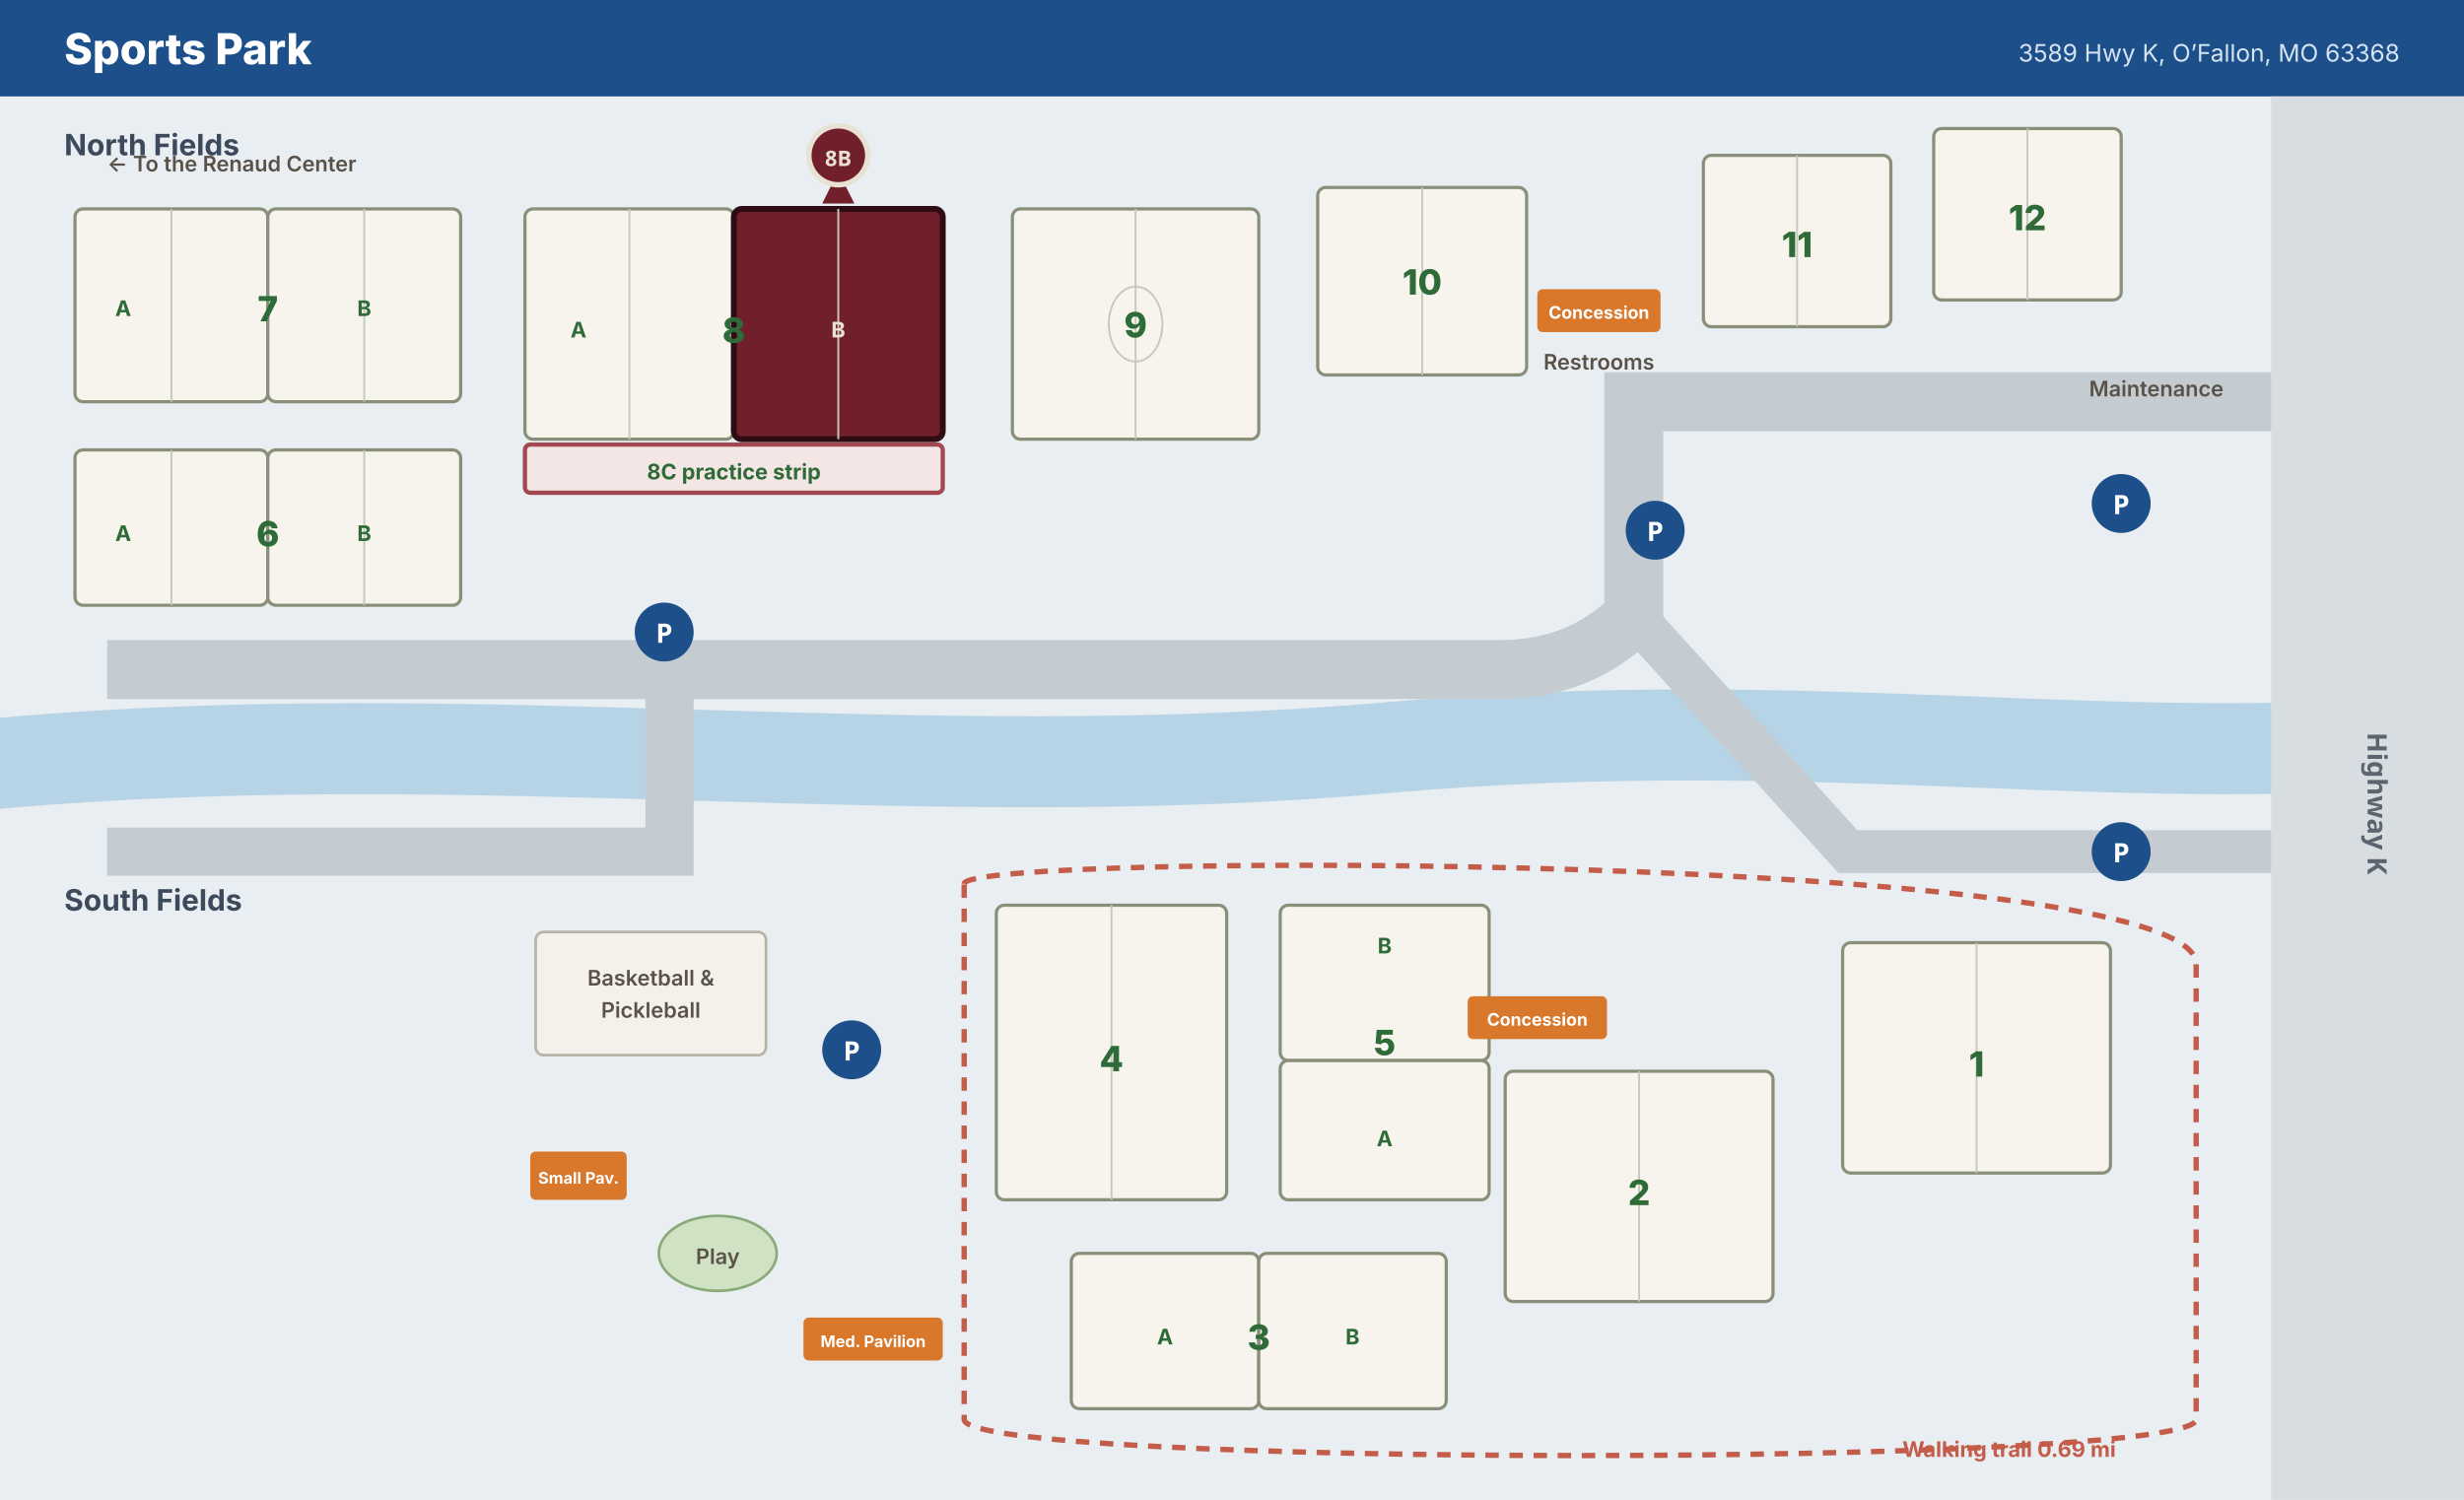
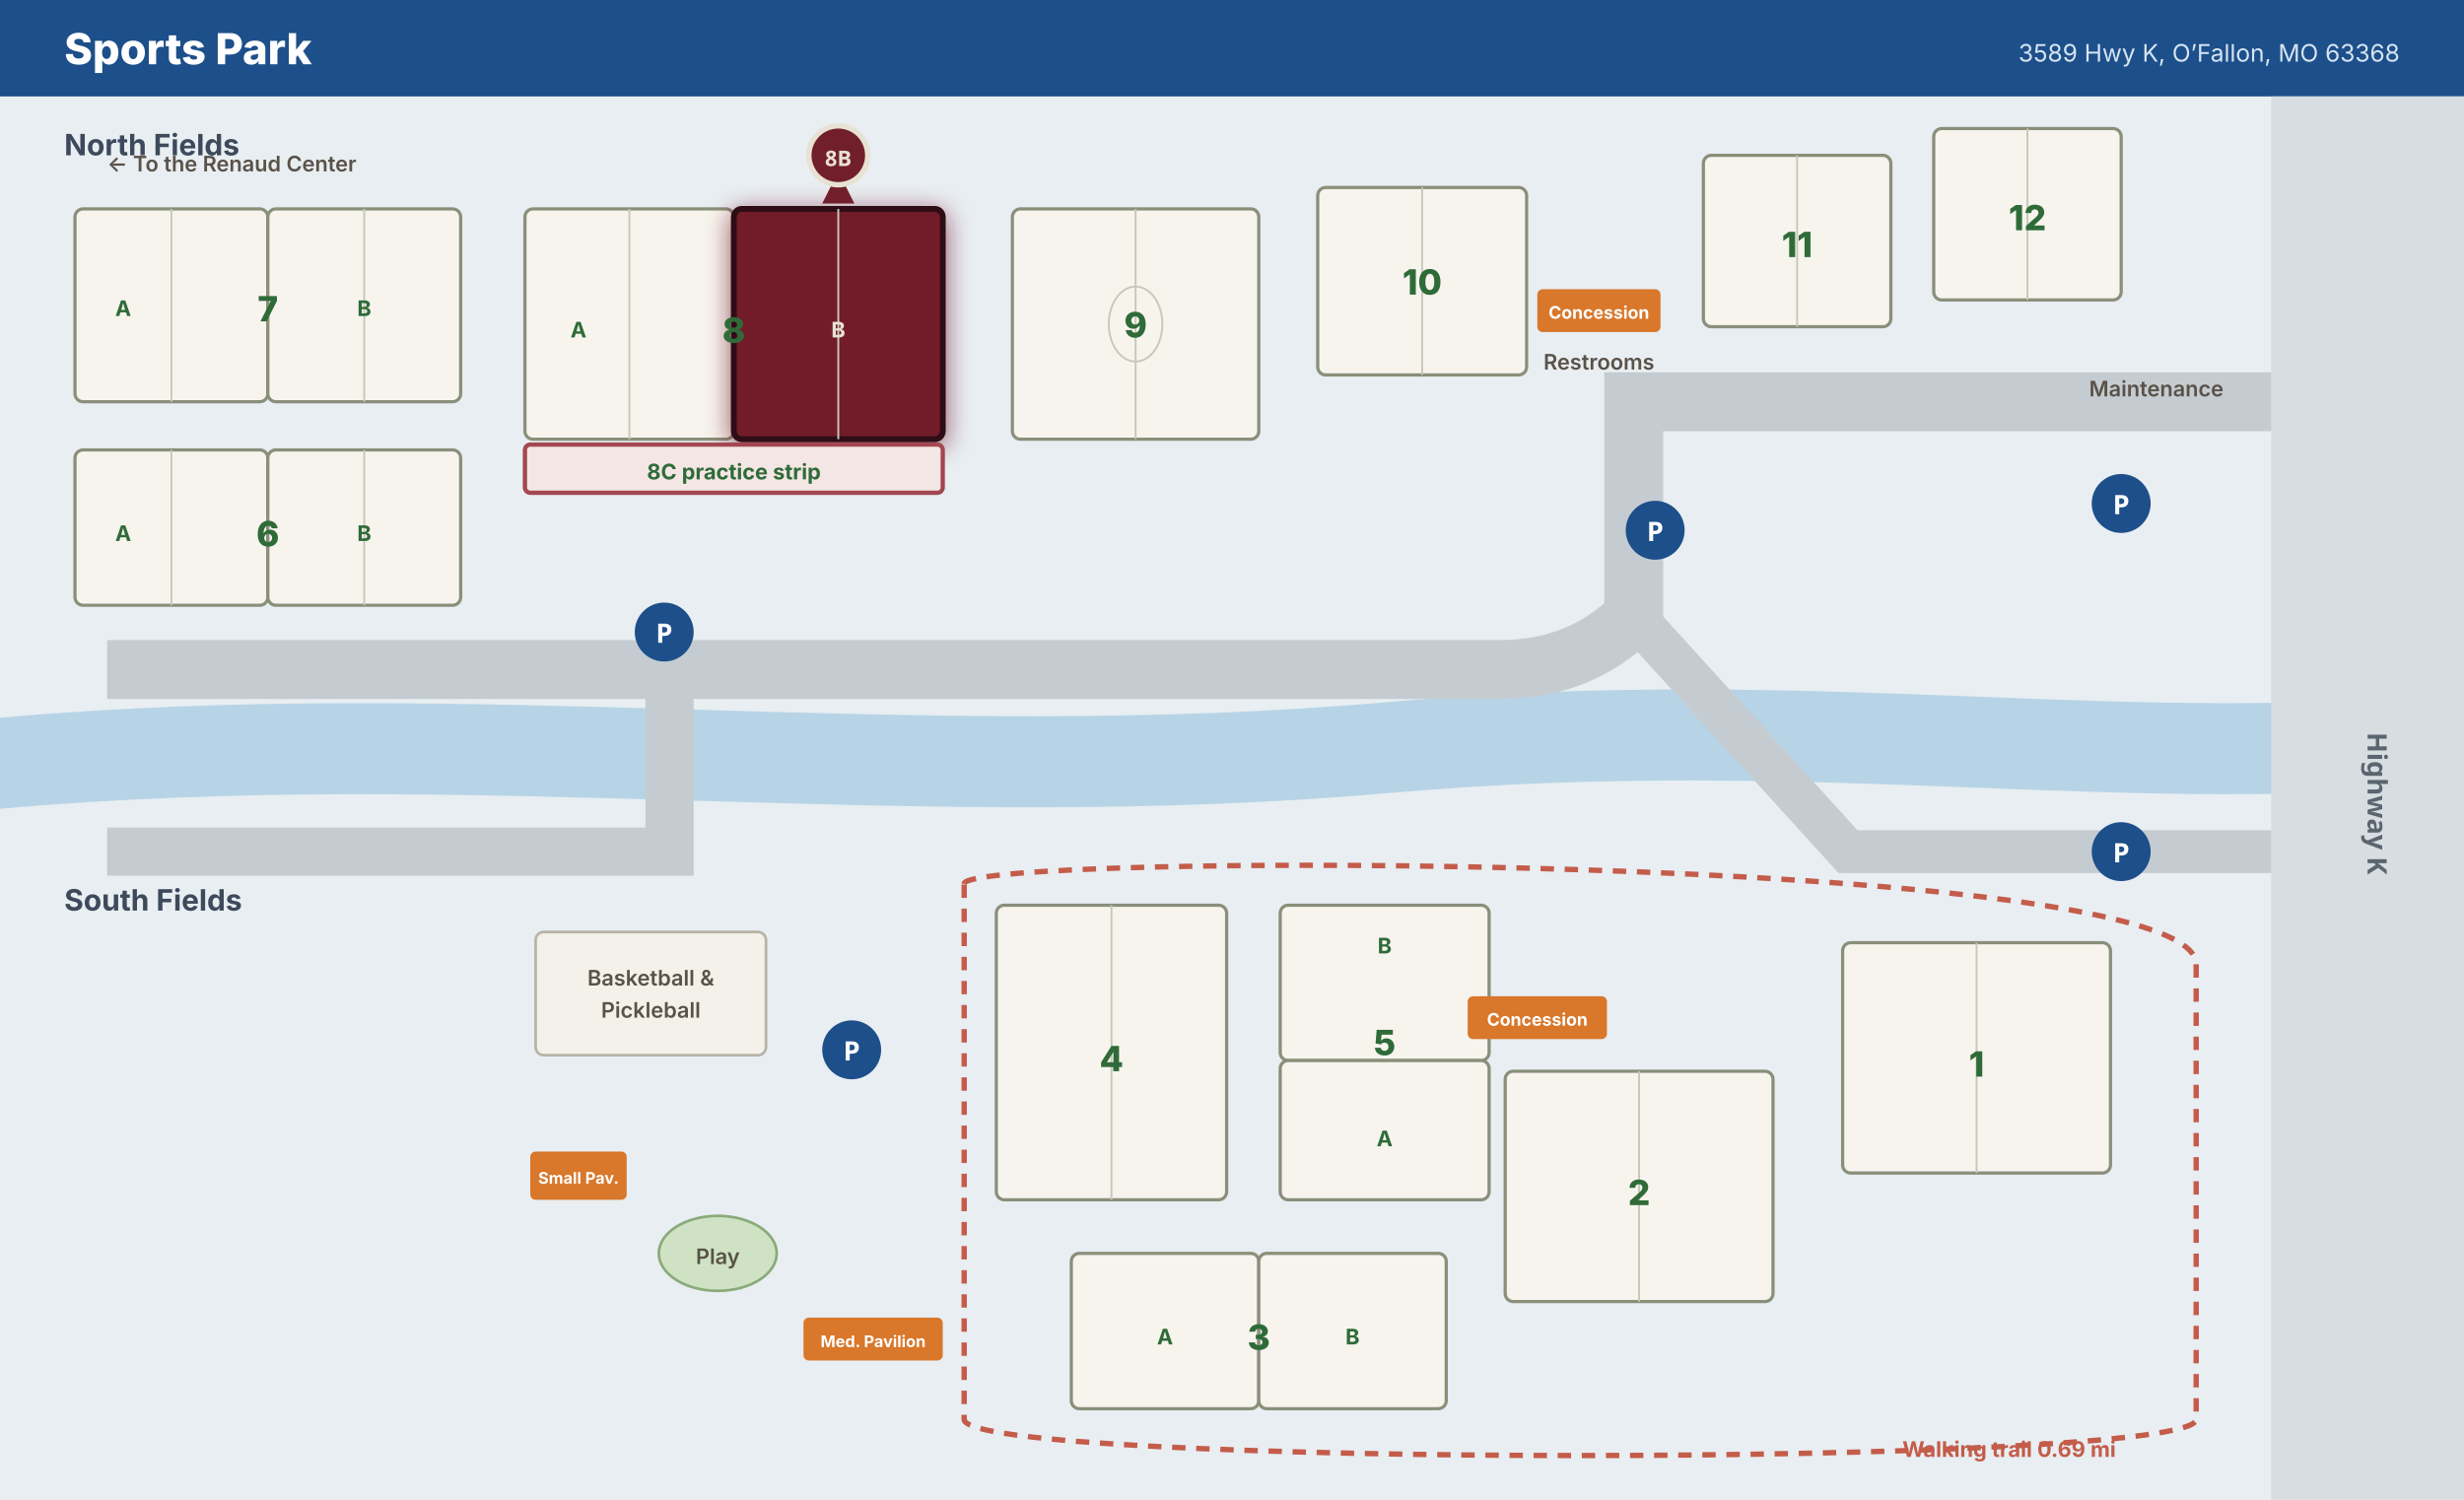
<svg xmlns="http://www.w3.org/2000/svg" class="park-map" viewBox="0 0 920 560" role="img" aria-labelledby="park-map-title park-map-desc">
  <style>
.field-pitch{fill:#f7f4ee;stroke:#8a8f7a;stroke-width:1.2}
.field-lines{fill:none;stroke:#c5c9b8;stroke-width:.7}
.field-num{font-family:Outfit,Inter,system-ui,sans-serif;font-weight:800;fill:#2f6b38;font-size:13px}
.field-sub{font-family:Inter,system-ui,sans-serif;font-weight:700;fill:#2f6b38;font-size:8px}
.label-sm{font-family:Inter,system-ui,sans-serif;font-weight:600;fill:#5a5248;font-size:8px}
.label-md{font-family:Outfit,Inter,system-ui,sans-serif;font-weight:700;fill:#3d4a5c;font-size:11px}
.week .field-pitch{fill:#721f2c;stroke:#2d0c13;stroke-width:2.2}
.week .field-sub,.week .field-num{fill:#e8e2d4}
.practice .field-pitch{fill:#f3e6e4;stroke:#a34752;stroke-width:1.6}
+ .week{
+   transform-box:fill-box;
+   transform-origin:center;
+   animation:weekPulse 1.9s ease-in-out infinite;
+   filter:url(#weekGlow);
+ }
+ #week-pin{
+   transform-box:fill-box;
+   transform-origin:center bottom;
+   animation:pinBob 1.9s ease-in-out infinite;
+ }
+ @keyframes weekPulse{
+   0%,100%{transform:translateY(0) scale(1)}
+   50%{transform:translateY(-5px) scale(1.12)}
+ }
+ @keyframes pinBob{
+   0%,100%{transform:translateY(0) scale(1)}
+   50%{transform:translateY(-7px) scale(1.16)}
+ }
+ @media (prefers-reduced-motion:reduce){
+   .week,#week-pin{animation:none}
+ }
</style>
+   <defs>
+     <filter id="weekGlow" x="-40%" y="-40%" width="180%" height="180%">
+       <feDropShadow dx="0" dy="2" stdDeviation="4.5" flood-color="#721f2c" flood-opacity=".75" />
+     </filter>
+   </defs>
  <rect width="920" height="560" fill="#e8eef2" />
  <rect x="0" y="0" width="920" height="36" fill="#1d4f8a" />
  <text x="24" y="24" fill="#fff" font-family="Outfit, Inter, sans-serif" font-size="16" font-weight="800">Sports Park</text>
  <text x="896" y="23" text-anchor="end" fill="#d6e4f2" font-family="Inter, sans-serif" font-size="9">3589 Hwy K, O’Fallon, MO 63368</text>
  <path d="M0 268 C 180 252, 340 278, 520 262 C 680 248, 800 272, 920 258 L 920 292 C 800 306, 680 282, 520 296 C 340 312, 180 286, 0 302 Z" fill="#b7d4e6" />
  <path d="M40 250 H 560 Q 590 250 610 230 V 150 H 860" fill="none" stroke="#c5ccd1" stroke-width="22" />
  <path d="M250 250 V 318 H 40" fill="none" stroke="#c5ccd1" stroke-width="18" />
  <path d="M610 230 L 690 318 H 880" fill="none" stroke="#c5ccd1" stroke-width="16" />
  <rect x="848" y="36" width="72" height="524" fill="#d7dde1" />
  <text x="884" y="300" text-anchor="middle" fill="#5b6570" font-family="Outfit, sans-serif" font-size="10" font-weight="700" transform="rotate(90 884 300)">Highway K</text>
  <text x="24" y="58" class="label-md">North Fields</text>
  <text x="24" y="340" class="label-md">South Fields</text>
  <g fill="#1d4f8a">
    <circle cx="248" cy="236" r="11" />
    <text x="248" y="240" text-anchor="middle" fill="#fff" font-size="10" font-weight="800" font-family="Outfit, sans-serif">P</text>
    <circle cx="618" cy="198" r="11" />
    <text x="618" y="202" text-anchor="middle" fill="#fff" font-size="10" font-weight="800" font-family="Outfit, sans-serif">P</text>
    <circle cx="792" cy="188" r="11" />
    <text x="792" y="192" text-anchor="middle" fill="#fff" font-size="10" font-weight="800" font-family="Outfit, sans-serif">P</text>
    <circle cx="792" cy="318" r="11" />
    <text x="792" y="322" text-anchor="middle" fill="#fff" font-size="10" font-weight="800" font-family="Outfit, sans-serif">P</text>
    <circle cx="318" cy="392" r="11" />
    <text x="318" y="396" text-anchor="middle" fill="#fff" font-size="10" font-weight="800" font-family="Outfit, sans-serif">P</text>
  </g>
  <g data-field="6A">
    <rect class="field-pitch" x="28" y="168" width="72" height="58" rx="3" />
    <line class="field-lines" x1="64" y1="168" x2="64" y2="226" />
    <text class="field-sub" x="46" y="202" text-anchor="middle">A</text>
  </g>
  <g data-field="6B">
    <rect class="field-pitch" x="100" y="168" width="72" height="58" rx="3" />
    <line class="field-lines" x1="136" y1="168" x2="136" y2="226" />
    <text class="field-sub" x="136" y="202" text-anchor="middle">B</text>
  </g>
  <text class="field-num" x="100" y="204" text-anchor="middle">6</text>
  <g data-field="7A">
    <rect class="field-pitch" x="28" y="78" width="72" height="72" rx="3" />
    <line class="field-lines" x1="64" y1="78" x2="64" y2="150" />
    <text class="field-sub" x="46" y="118" text-anchor="middle">A</text>
  </g>
  <g data-field="7B">
    <rect class="field-pitch" x="100" y="78" width="72" height="72" rx="3" />
    <line class="field-lines" x1="136" y1="78" x2="136" y2="150" />
    <text class="field-sub" x="136" y="118" text-anchor="middle">B</text>
  </g>
  <text class="field-num" x="100" y="120" text-anchor="middle">7</text>
  <g data-field="8A">
    <rect class="field-pitch" x="196" y="78" width="78" height="86" rx="3" />
    <line class="field-lines" x1="235" y1="78" x2="235" y2="164" />
    <text class="field-sub" x="216" y="126" text-anchor="middle">A</text>
  </g>
  <g class="week" data-field="8B">
    <rect class="field-pitch" x="274" y="78" width="78" height="86" rx="3" />
    <line class="field-lines" x1="313" y1="78" x2="313" y2="164" />
    <text class="field-sub" x="313" y="126" text-anchor="middle">B</text>
  </g>
  <text class="field-num" x="274" y="128" text-anchor="middle">8</text>
  <g class="practice" data-field="8C">
    <rect class="field-pitch" x="196" y="166" width="156" height="18" rx="2" />
    <text class="field-sub" x="274" y="179" text-anchor="middle">8C practice strip</text>
  </g>
  <g data-field="9">
    <rect class="field-pitch" x="378" y="78" width="92" height="86" rx="3" />
    <line class="field-lines" x1="424" y1="78" x2="424" y2="164" />
    <ellipse class="field-lines" cx="424" cy="121" rx="10" ry="14" />
    <text class="field-num" x="424" y="126" text-anchor="middle">9</text>
  </g>
  <g data-field="10">
    <rect class="field-pitch" x="492" y="70" width="78" height="70" rx="3" />
    <line class="field-lines" x1="531" y1="70" x2="531" y2="140" />
    <text class="field-num" x="531" y="110" text-anchor="middle">10</text>
  </g>
  <rect x="574" y="108" width="46" height="16" rx="2" fill="#d9772a" />
  <text x="597" y="119" text-anchor="middle" fill="#fff" font-size="6.5" font-weight="700" font-family="Inter, sans-serif">Concession</text>
  <text x="597" y="138" text-anchor="middle" class="label-sm">Restrooms</text>
  <g data-field="11">
    <rect class="field-pitch" x="636" y="58" width="70" height="64" rx="3" />
    <line class="field-lines" x1="671" y1="58" x2="671" y2="122" />
    <text class="field-num" x="671" y="96" text-anchor="middle">11</text>
  </g>
  <g data-field="12">
    <rect class="field-pitch" x="722" y="48" width="70" height="64" rx="3" />
    <line class="field-lines" x1="757" y1="48" x2="757" y2="112" />
    <text class="field-num" x="757" y="86" text-anchor="middle">12</text>
  </g>
  <text x="40" y="64" class="label-sm">← To the Renaud Center</text>
  <text x="780" y="148" class="label-sm">Maintenance</text>
  <rect x="200" y="348" width="86" height="46" rx="3" fill="#f4f1ea" stroke="#b7b3a6" />
  <text x="243" y="368" text-anchor="middle" class="label-sm">Basketball &amp;</text>
  <text x="243" y="380" text-anchor="middle" class="label-sm">Pickleball</text>
  <rect x="198" y="430" width="36" height="18" rx="2" fill="#d9772a" />
  <text x="216" y="442" text-anchor="middle" fill="#fff" font-size="6" font-weight="700" font-family="Inter, sans-serif">Small Pav.</text>
  <ellipse cx="268" cy="468" rx="22" ry="14" fill="#cfe3c4" stroke="#8aaa7a" />
  <text x="268" y="472" text-anchor="middle" class="label-sm">Play</text>
  <rect x="300" y="492" width="52" height="16" rx="2" fill="#d9772a" />
  <text x="326" y="503" text-anchor="middle" fill="#fff" font-size="6" font-weight="700" font-family="Inter, sans-serif">Med. Pavilion</text>
  <path d="M360 330 C 360 318, 820 318, 820 360 V 530 C 820 548, 360 548, 360 530 Z" fill="none" stroke="#c45c4a" stroke-width="2" stroke-dasharray="5 4" />
  <text x="790" y="544" text-anchor="end" fill="#c45c4a" font-size="8" font-weight="700" font-family="Inter, sans-serif">Walking trail 0.69 mi</text>
  <g data-field="4">
    <rect class="field-pitch" x="372" y="338" width="86" height="110" rx="3" />
    <line class="field-lines" x1="415" y1="338" x2="415" y2="448" />
    <text class="field-num" x="415" y="400" text-anchor="middle">4</text>
  </g>
  <g data-field="5B">
    <rect class="field-pitch" x="478" y="338" width="78" height="58" rx="3" />
    <text class="field-sub" x="517" y="356" text-anchor="middle">B</text>
  </g>
  <g data-field="5A">
    <rect class="field-pitch" x="478" y="396" width="78" height="52" rx="3" />
    <text class="field-sub" x="517" y="428" text-anchor="middle">A</text>
  </g>
  <text class="field-num" x="517" y="394" text-anchor="middle">5</text>
  <g data-field="3A">
    <rect class="field-pitch" x="400" y="468" width="70" height="58" rx="3" />
    <text class="field-sub" x="435" y="502" text-anchor="middle">A</text>
  </g>
  <g data-field="3B">
    <rect class="field-pitch" x="470" y="468" width="70" height="58" rx="3" />
    <text class="field-sub" x="505" y="502" text-anchor="middle">B</text>
  </g>
  <text class="field-num" x="470" y="504" text-anchor="middle">3</text>
  <g data-field="2">
    <rect class="field-pitch" x="562" y="400" width="100" height="86" rx="3" />
    <line class="field-lines" x1="612" y1="400" x2="612" y2="486" />
    <text class="field-num" x="612" y="450" text-anchor="middle">2</text>
  </g>
  <rect x="548" y="372" width="52" height="16" rx="2" fill="#d9772a" />
  <text x="574" y="383" text-anchor="middle" fill="#fff" font-size="6.5" font-weight="700" font-family="Inter, sans-serif">Concession</text>
  <g data-field="1">
    <rect class="field-pitch" x="688" y="352" width="100" height="86" rx="3" />
    <line class="field-lines" x1="738" y1="352" x2="738" y2="438" />
    <text class="field-num" x="738" y="402" text-anchor="middle">1</text>
  </g>
  <g id="week-pin">
    <path d="M313 64 l6 12 h-12 z" fill="#721f2c" />
    <circle cx="313" cy="58" r="11" fill="#721f2c" stroke="#e8e2d4" stroke-width="2" />
    <text x="313" y="62" text-anchor="middle" fill="#e8e2d4" font-size="8" font-weight="800" font-family="Outfit, sans-serif">8B</text>
  </g>
</svg>
